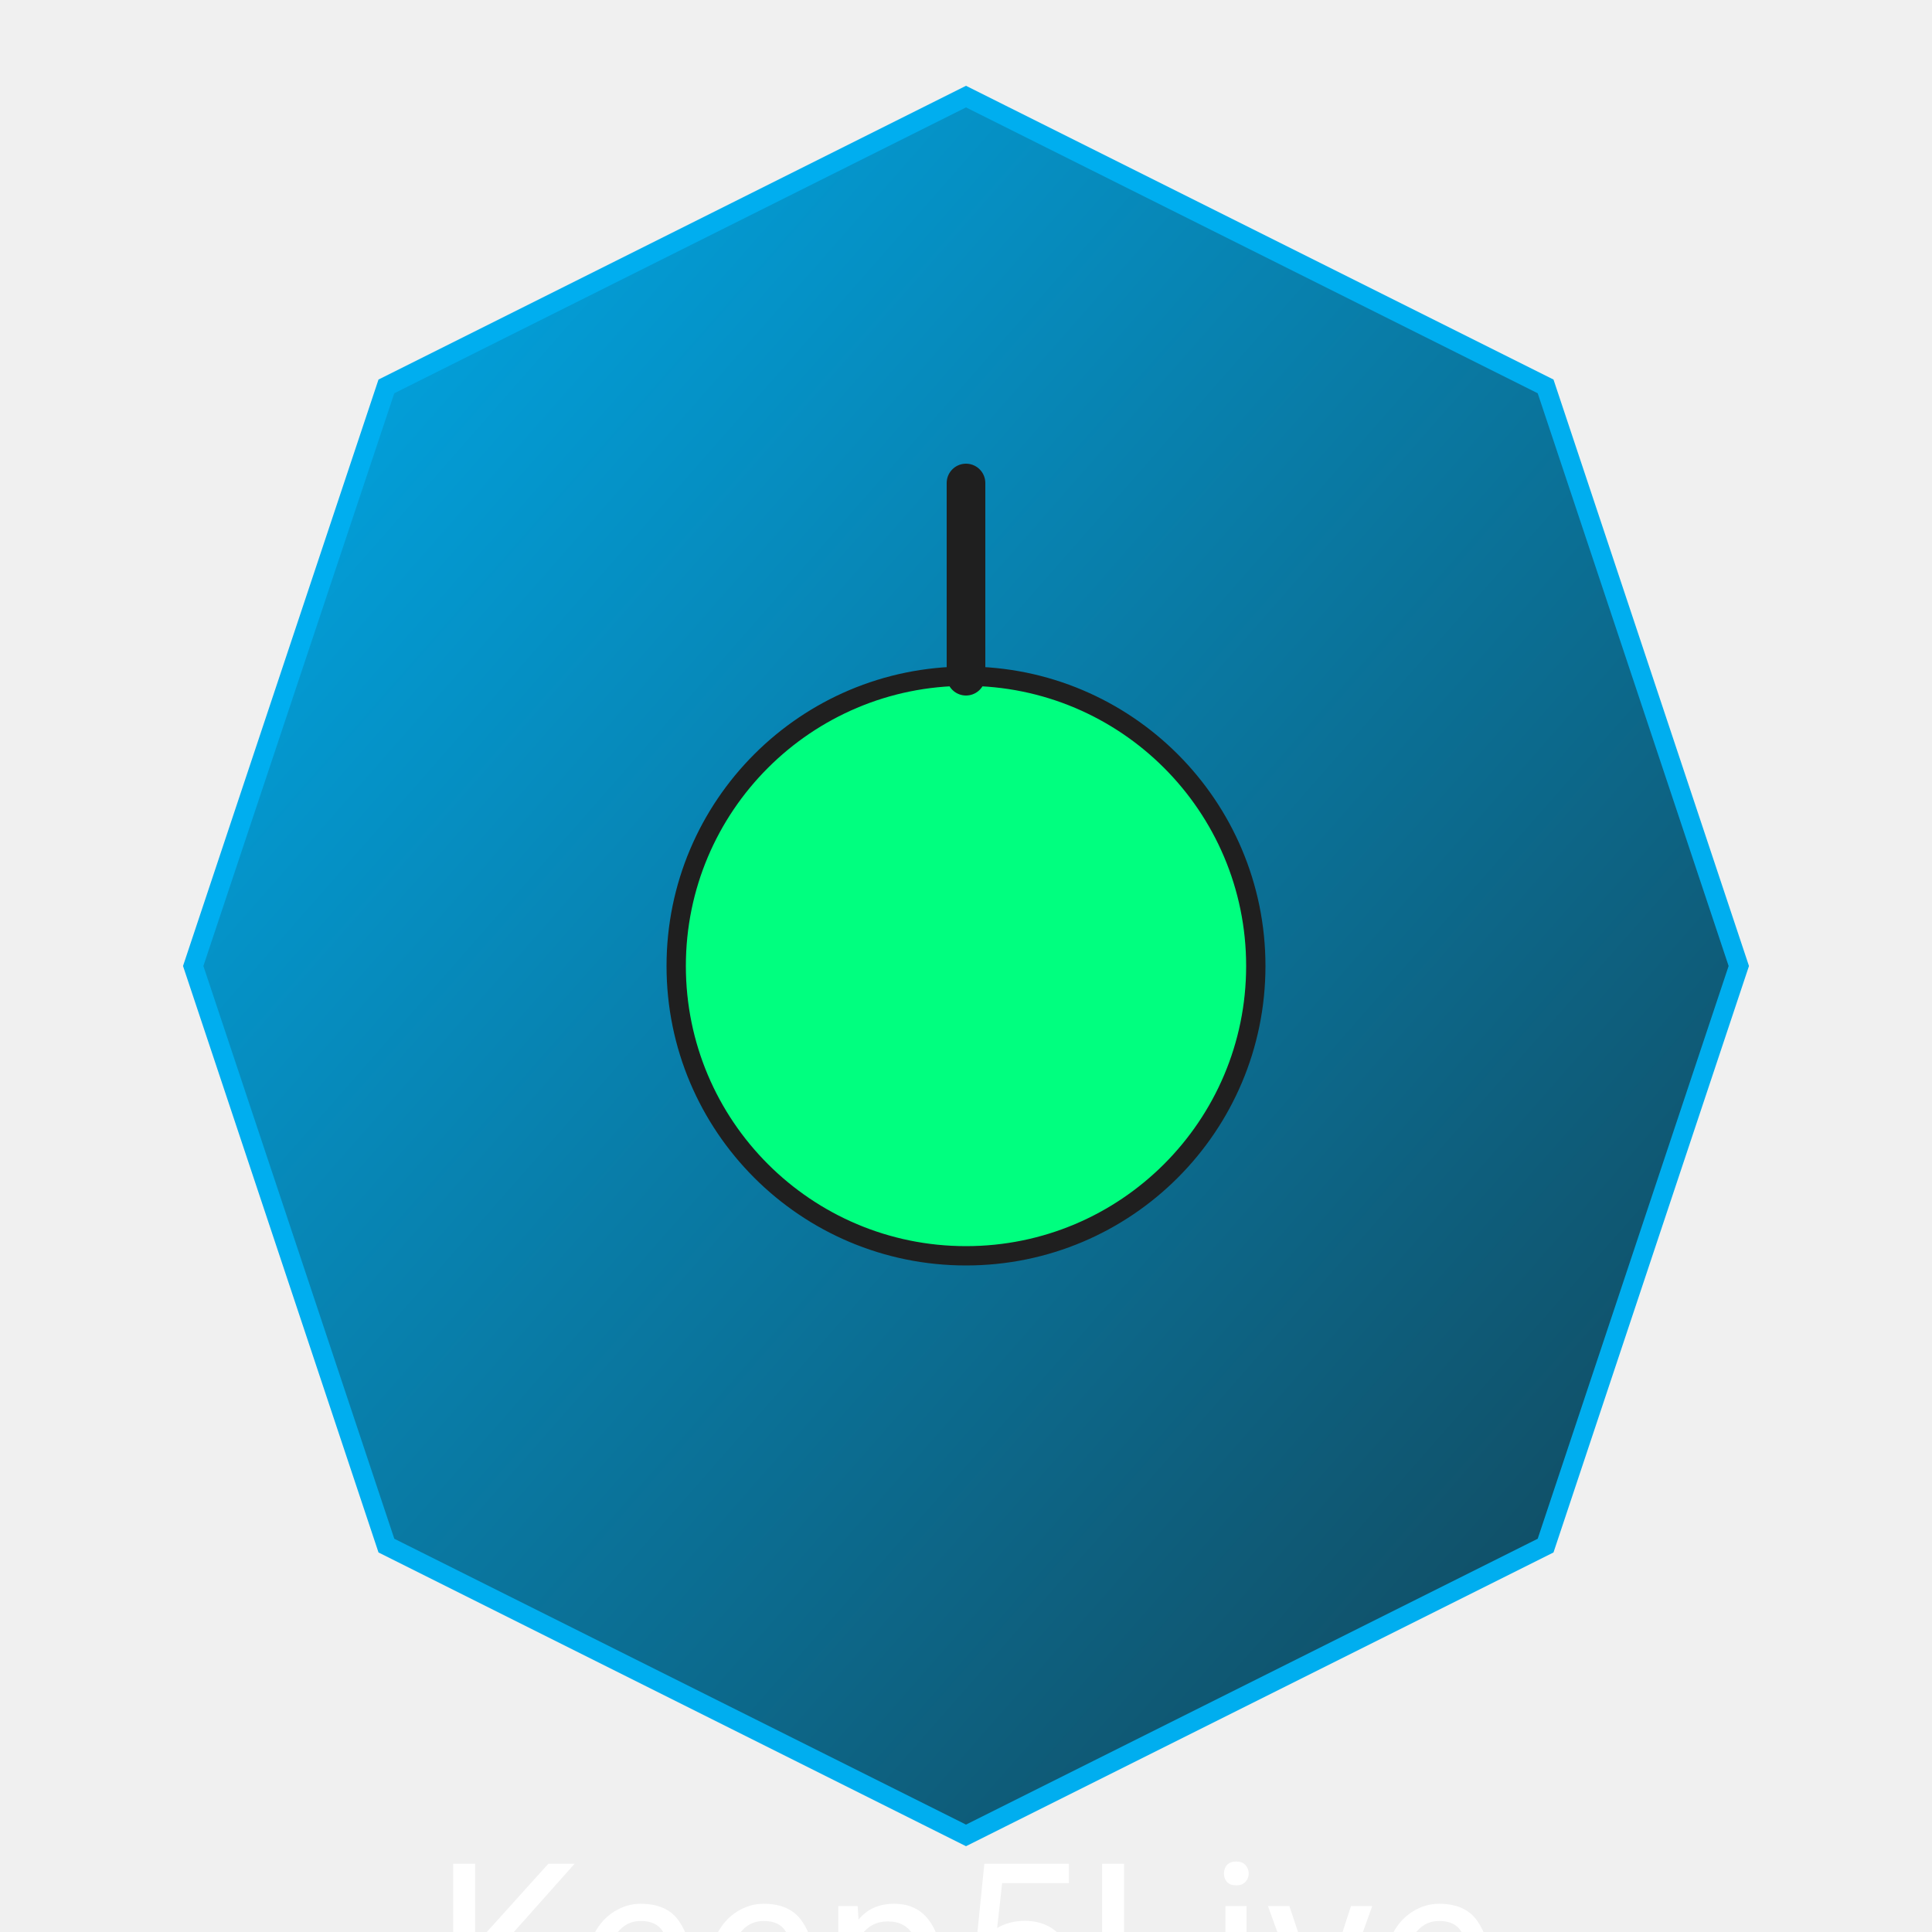
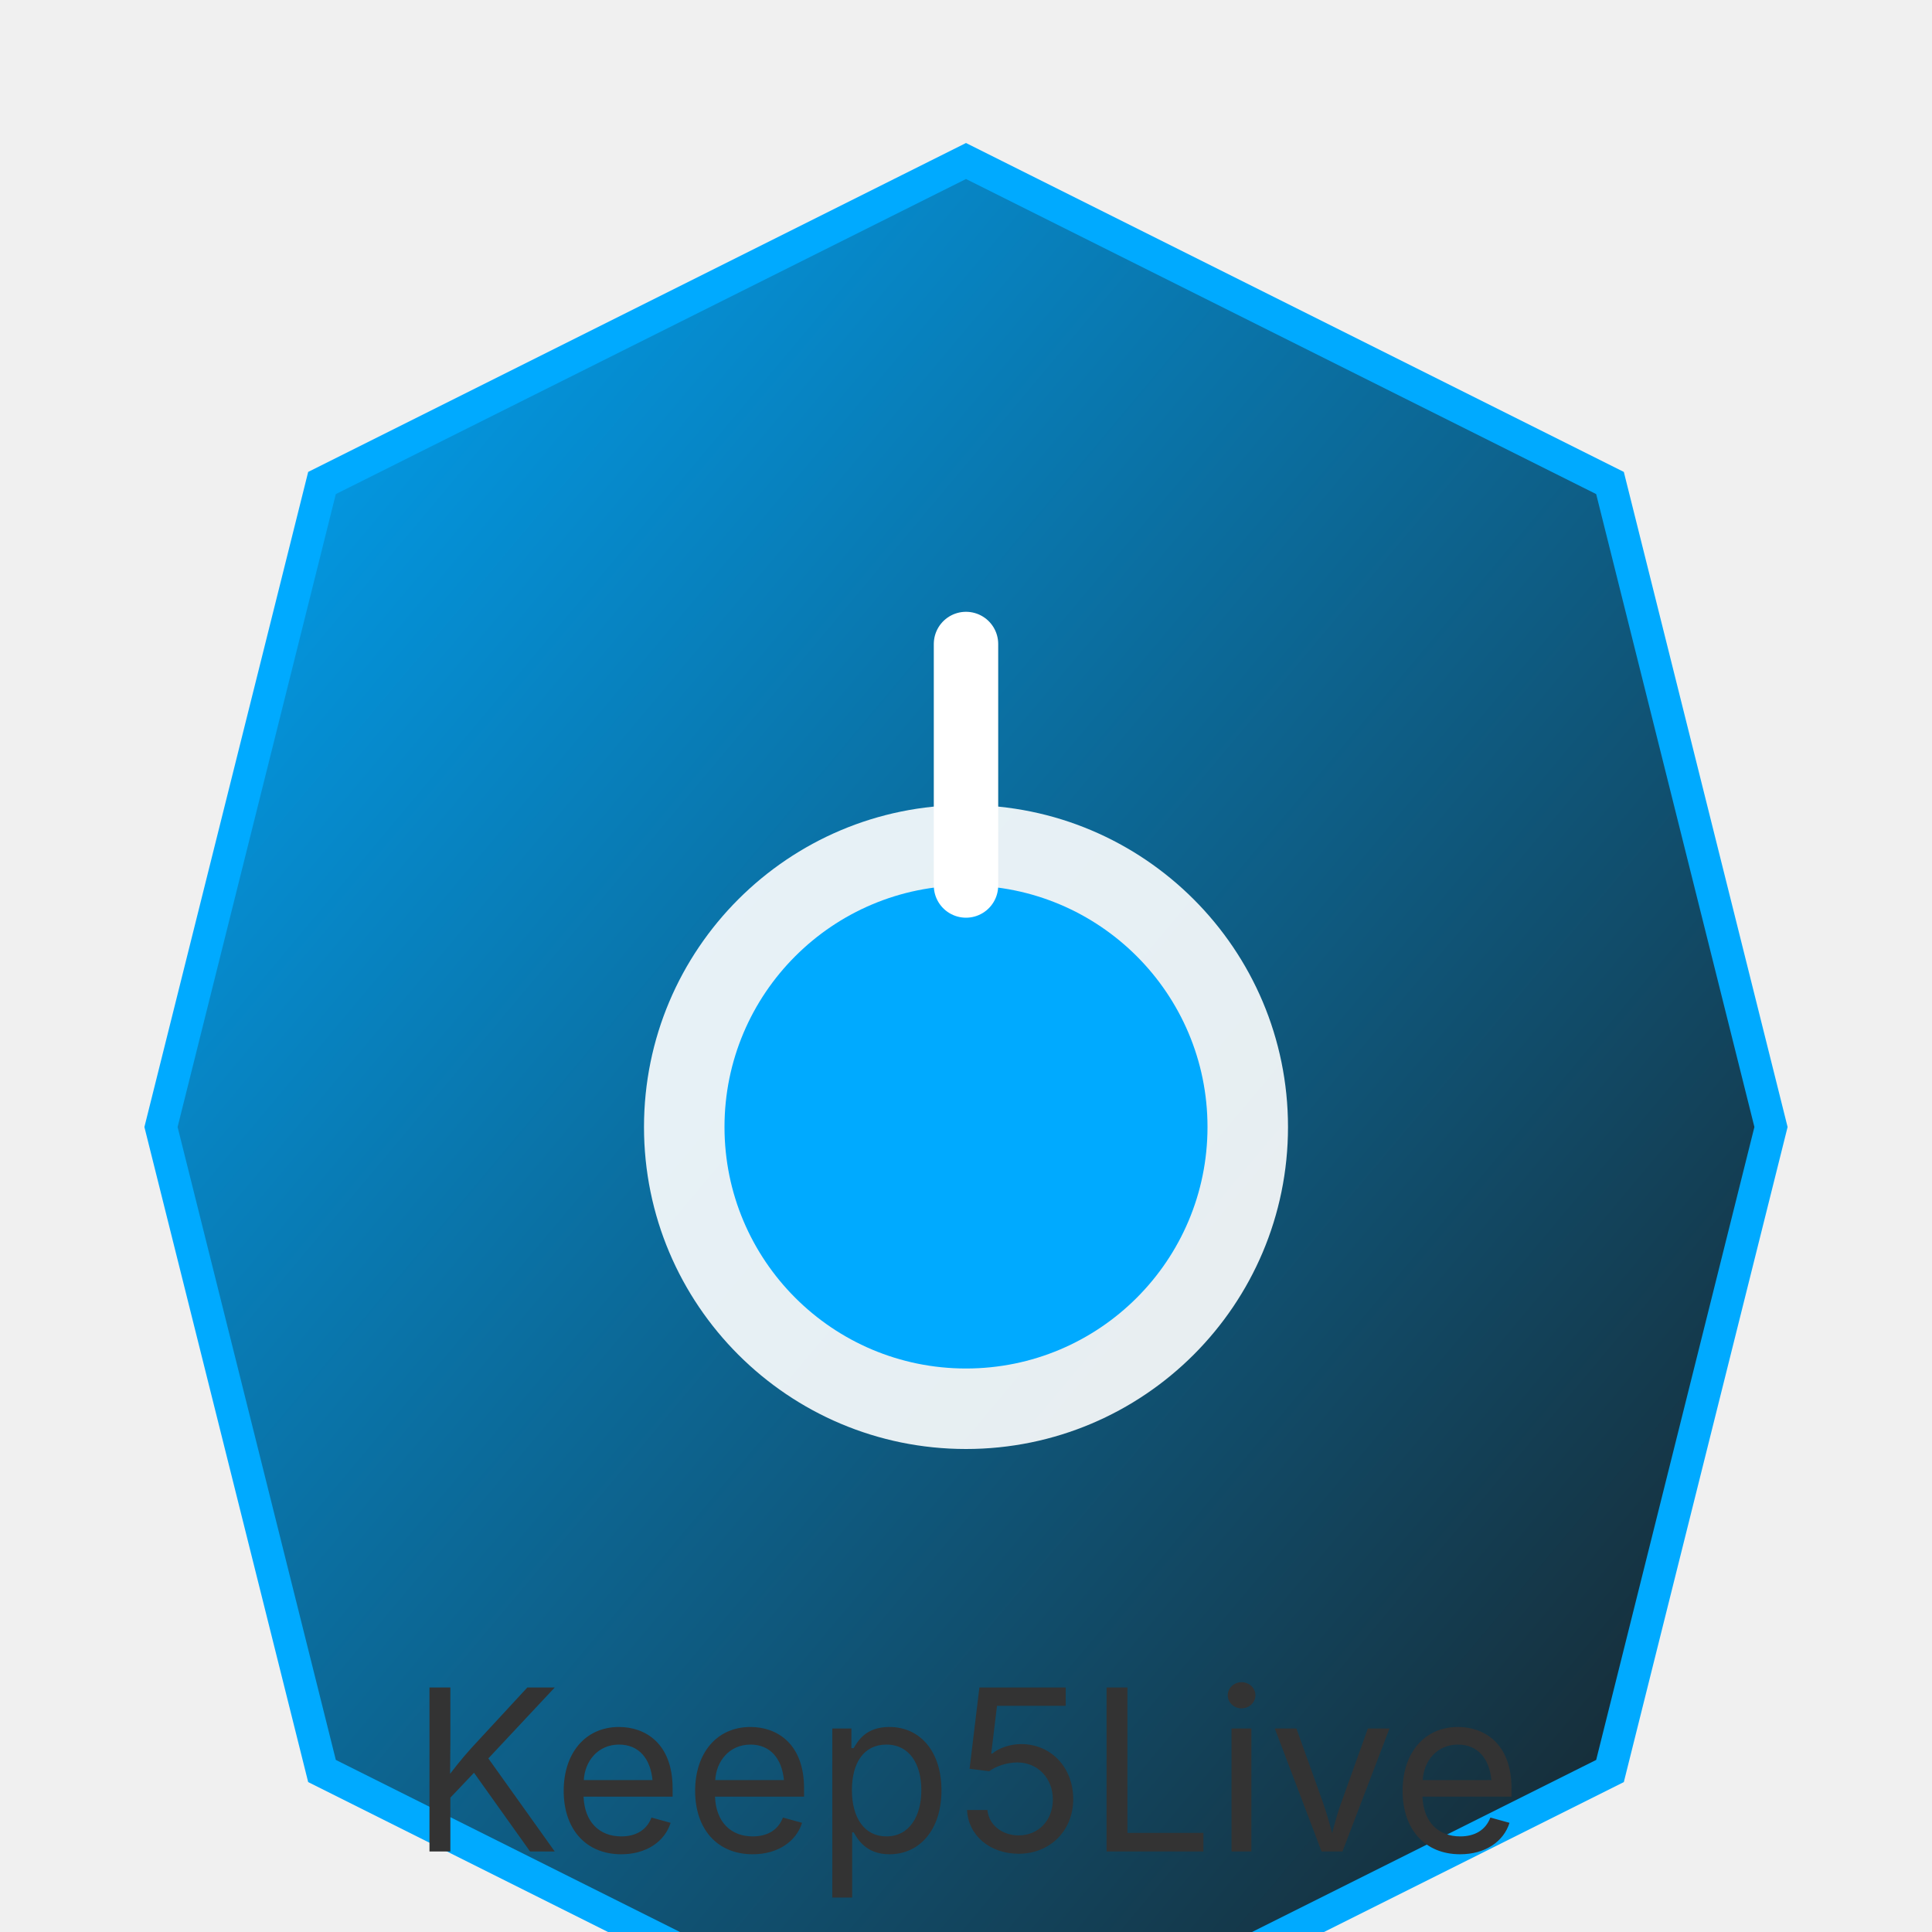
- <svg xmlns="http://www.w3.org/2000/svg" width="200" height="200">
+ <svg xmlns="http://www.w3.org/2000/svg" width="120" height="120" viewBox="0 0 120 120">
  <defs>
-     <linearGradient id="grad1" x1="0%" y1="0%" x2="135%" y2="135%">
-       <stop offset="0%" style="stop-color:#00AEEF;stop-opacity:1" />
-       <stop offset="100%" style="stop-color:#1A1A1A;stop-opacity:1" />
+     <linearGradient id="shieldGradient" x1="0%" y1="0%" x2="100%" y2="100%">
+       <stop offset="0%" stop-color="#00aaff" />
+       <stop offset="100%" stop-color="#1a1a1a" />
    </linearGradient>
  </defs>
-   <polygon points="100,10 40,40 20,100 40,160 100,190 160,160 180,100 160,40" fill="url(#grad1)" stroke="#00AEEF" stroke-width="2" />
-   <circle cx="100" cy="100" r="30" fill="#00FF7F" stroke="#1F1F1F" stroke-width="2" />
-   <path d="M100,70 L100,50" stroke="#1F1F1F" stroke-width="4" stroke-linecap="round" />
-   <text x="50%" y="210" font-family="Roboto, sans-serif" font-size="24" fill="#FFFFFF" text-anchor="middle">
-     Keep5Live
-   </text>
+   <polygon points="60,10 20,30 10,70 20,110 60,130 100,110 110,70 100,30" fill="url(#shieldGradient)" stroke="#00aaff" stroke-width="2" rx="10" ry="10" />
+   <circle cx="60" cy="70" r="20" fill="#ffffff" opacity="0.9" />
+   <circle cx="60" cy="70" r="15" fill="#00aaff" />
+   <path d="M60 55 L60 40" stroke="#ffffff" stroke-width="4" stroke-linecap="round" />
+   <text x="60" y="115" font-family="Inter, sans-serif" font-size="14" fill="#333" text-anchor="middle">Keep5Live</text>
</svg>
